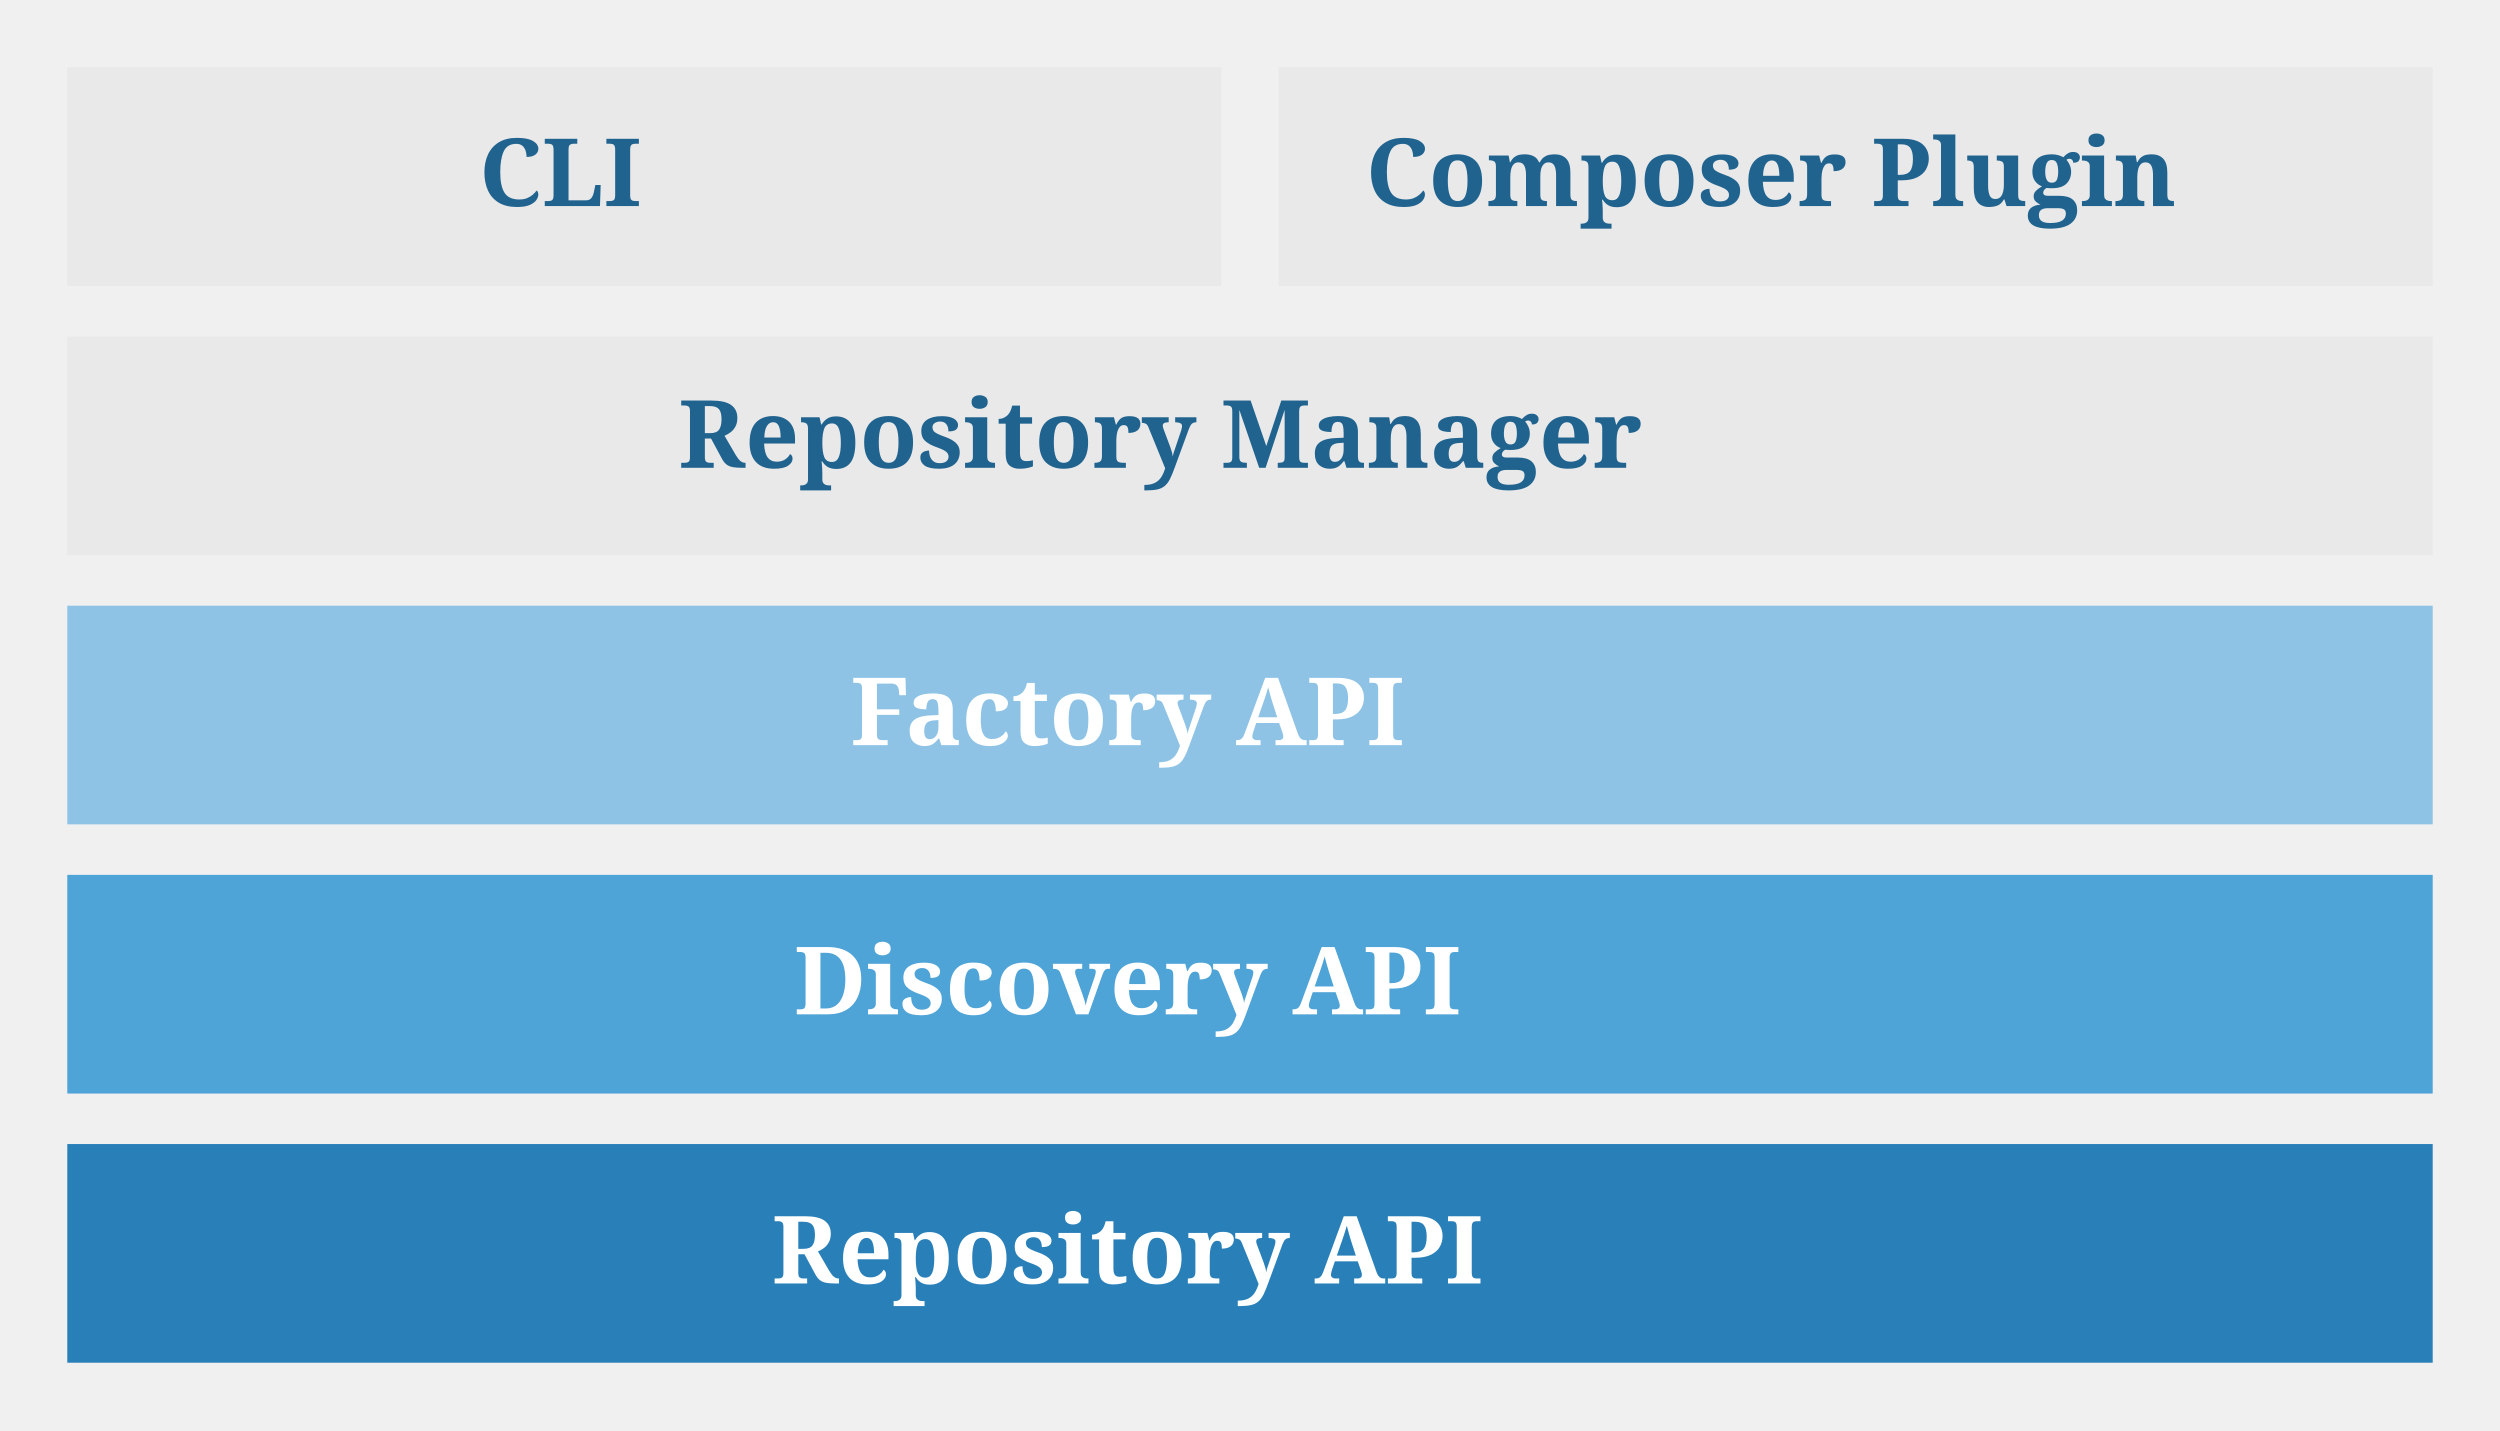
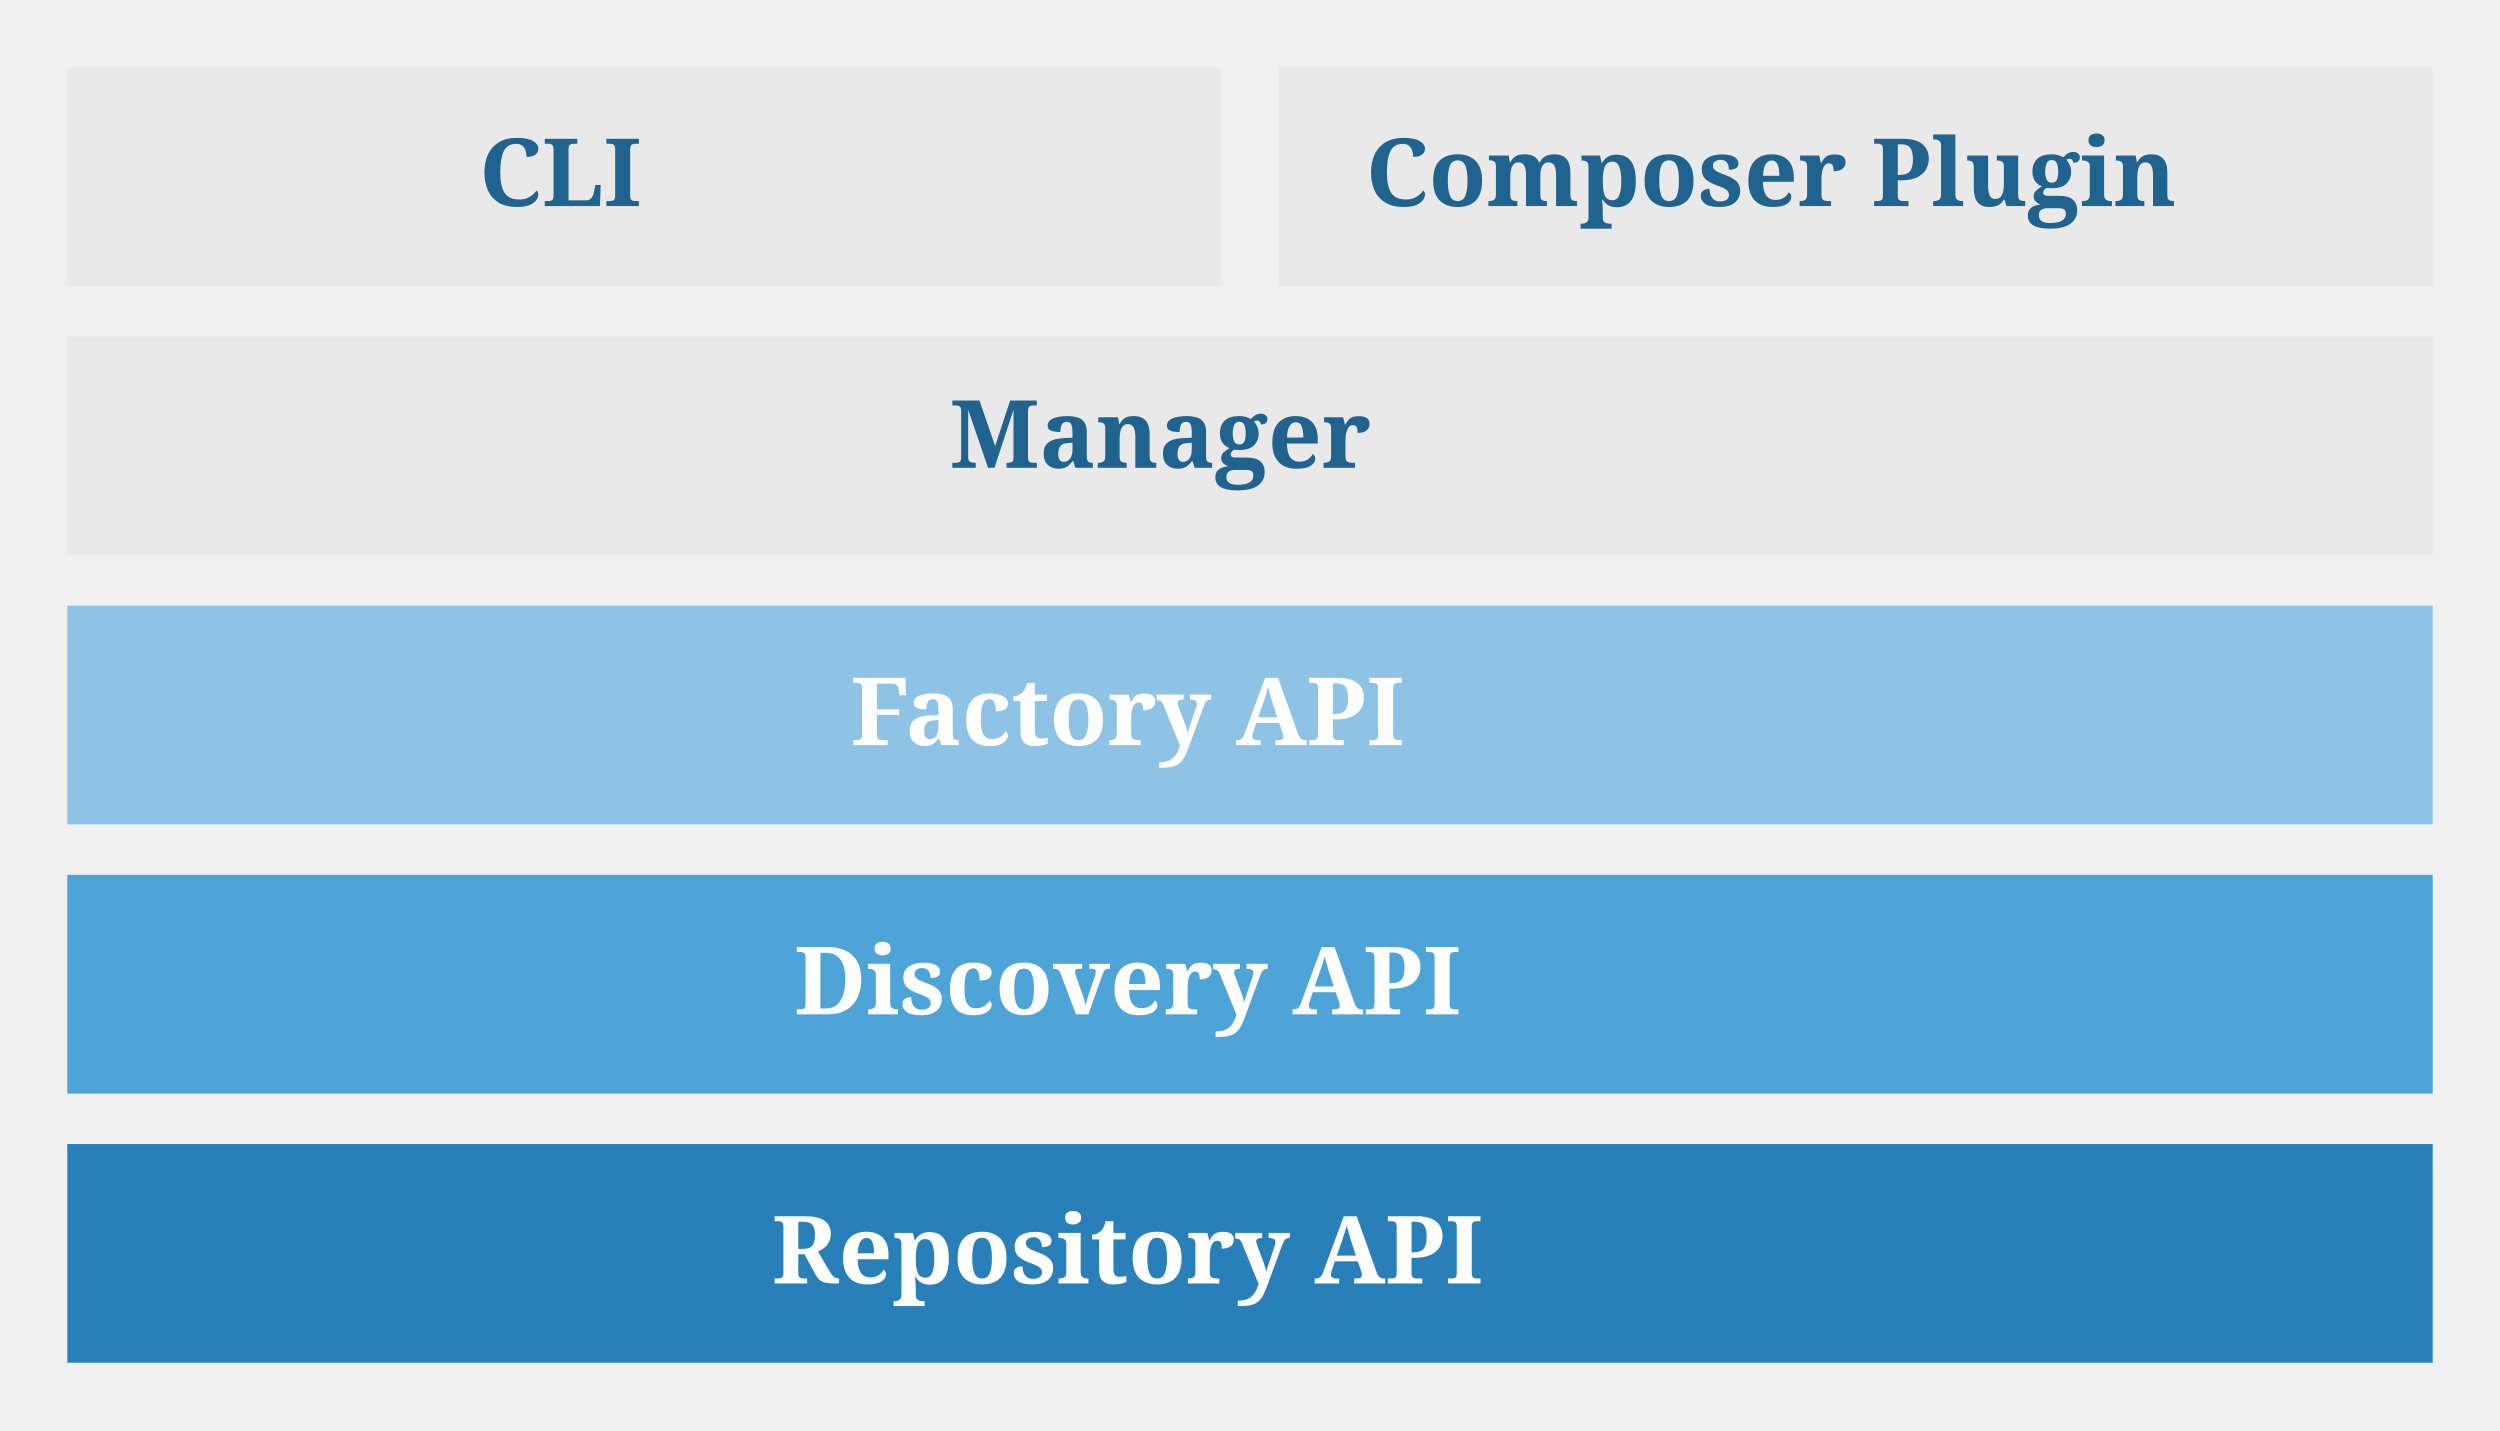
<svg xmlns="http://www.w3.org/2000/svg" width="742.99" height="424.995" id="svg2" version="1.1">
  <defs id="defs4" />
  <g id="layer1" transform="translate(33.15216,-784.6681)" style="display:inline">
    <g id="g3838" transform="translate(-11.31864,-0.5859264)">
      <path id="path3777" d="m -1.834,885.259 702.99,0 0,64.99 -702.99,0 z" style="fill:#e9e9e9;fill-opacity:1;stroke:#808080;stroke-width:0;stroke-linecap:butt;stroke-linejoin:miter;stroke-miterlimit:4;stroke-opacity:1;stroke-dasharray:none" />
      <text id="text3786" y="924.281" x="348.496" style="font-size:28px;font-style:normal;font-variant:normal;font-weight:bold;font-stretch:normal;line-height:125%;letter-spacing:0px;word-spacing:0px;fill:#20638f;fill-opacity:1;stroke:none;font-family:Cambria;-inkscape-font-specification:Cambria Bold" xml:space="preserve">
-         <tspan style="font-size:28px;font-style:normal;font-variant:normal;font-weight:bold;font-stretch:normal;text-align:center;text-anchor:middle;fill:#20638f;fill-opacity:1;font-family:Cambria;-inkscape-font-specification:Cambria Bold" y="924.281" x="348.496" id="tspan3788">Repository Manager</tspan>
+         <tspan style="font-size:28px;font-style:normal;font-variant:normal;font-weight:bold;font-stretch:normal;text-align:center;text-anchor:middle;fill:#20638f;fill-opacity:1;font-family:Cambria;-inkscape-font-specification:Cambria Bold" y="924.281" x="348.496" id="tspan3788">Manager</tspan>
      </text>
    </g>
    <g id="g3833" transform="translate(-11.31864,77.41419)">
      <path id="path3777-3" d="m -1.834,967.259 702.99,0 0,64.99 -702.99,0 z" style="fill:#4ea3d7;fill-opacity:1;stroke:#808080;stroke-width:0;stroke-linecap:butt;stroke-linejoin:miter;stroke-miterlimit:4;stroke-opacity:1;stroke-dasharray:none" />
      <text id="text3786-4" y="1008.701" x="349.679" style="font-size:40px;font-style:normal;font-weight:normal;line-height:125%;letter-spacing:0px;word-spacing:0px;fill:#ffffff;fill-opacity:1;stroke:none;font-family:Sans" xml:space="preserve">
        <tspan style="font-size:28px;font-style:normal;font-variant:normal;font-weight:bold;font-stretch:normal;text-align:center;text-anchor:middle;fill:#ffffff;fill-opacity:1;font-family:Cambria;-inkscape-font-specification:Cambria Bold" y="1008.701" x="349.679" id="tspan3788-6">Discovery API</tspan>
      </text>
    </g>
    <g id="g3843" transform="translate(-11.31371,1.414214)">
      <path id="path3808" d="m 341.162,868.254 0,-65 -343,0 0,65 z" style="fill:#e9e9e9;fill-opacity:1;stroke:#808080;stroke-width:0;stroke-linecap:butt;stroke-linejoin:miter;stroke-miterlimit:4;stroke-opacity:1;stroke-dasharray:none" />
      <text id="text3786-9" y="844.49" x="170.183" style="font-size:28px;font-style:normal;font-variant:normal;font-weight:bold;font-stretch:normal;line-height:125%;letter-spacing:0px;word-spacing:0px;fill:#20638f;fill-opacity:1;stroke:none;font-family:Cambria;-inkscape-font-specification:Cambria Bold" xml:space="preserve">
        <tspan style="font-size:28px;font-style:normal;font-variant:normal;font-weight:bold;font-stretch:normal;text-align:center;text-anchor:middle;fill:#20638f;fill-opacity:1;font-family:Cambria;-inkscape-font-specification:Cambria Bold" y="844.49" x="170.183" id="tspan3788-63">CLI</tspan>
      </text>
    </g>
    <g id="g3848" transform="translate(-11.32358,1.414214)">
      <path id="path3806" d="m 358.162,868.254 0,-65 343,0 0,65 z" style="fill:#e9e9e9;fill-opacity:1;stroke:#808080;stroke-width:0;stroke-linecap:butt;stroke-linejoin:miter;stroke-miterlimit:4;stroke-opacity:1;stroke-dasharray:none" />
      <text id="text3786-9-2" y="844.49" x="530.019" style="font-size:28px;font-style:normal;font-variant:normal;font-weight:bold;font-stretch:normal;line-height:125%;letter-spacing:0px;word-spacing:0px;fill:#20638f;fill-opacity:1;stroke:none;font-family:Cambria;-inkscape-font-specification:Cambria Bold" xml:space="preserve">
        <tspan style="font-size:28px;font-style:normal;font-variant:normal;font-weight:bold;font-stretch:normal;text-align:center;text-anchor:middle;fill:#20638f;fill-opacity:1;font-family:Cambria;-inkscape-font-specification:Cambria Bold" y="844.49" x="530.019" id="tspan3788-63-5">Composer Plugin</tspan>
      </text>
    </g>
    <g id="g3828" transform="translate(-13.58524,75.63009)">
      <path id="path3777-3-3" d="m 0.433,1049.043 702.99,0 0,64.99 -702.99,0 z" style="fill:#2980b9;fill-opacity:1;stroke:#808080;stroke-width:0;stroke-linecap:butt;stroke-linejoin:miter;stroke-miterlimit:4;stroke-opacity:1;stroke-dasharray:none" />
      <text id="text3786-4-7" y="1090.485" x="351.946" style="font-size:40px;font-style:normal;font-weight:normal;line-height:125%;letter-spacing:0px;word-spacing:0px;fill:#ffffff;fill-opacity:1;stroke:none;font-family:Sans" xml:space="preserve">
        <tspan style="font-size:28px;font-style:normal;font-variant:normal;font-weight:bold;font-stretch:normal;text-align:center;text-anchor:middle;fill:#ffffff;fill-opacity:1;font-family:Cambria;-inkscape-font-specification:Cambria Bold" y="1090.485" x="351.946" id="tspan3788-6-6">Repository API</tspan>
      </text>
    </g>
    <g style="display:inline" id="g3833-8" transform="translate(-11.31864,-2.585811)">
      <path id="path3777-3-8" d="m -1.834,967.259 702.99,0 0,64.99 -702.99,0 z" style="fill:#8ec3e6;fill-opacity:1;stroke:#808080;stroke-width:0;stroke-linecap:butt;stroke-linejoin:miter;stroke-miterlimit:4;stroke-opacity:1;stroke-dasharray:none" />
      <text id="text3786-4-76" y="1008.701" x="349.679" style="font-size:40px;font-style:normal;font-weight:normal;line-height:125%;letter-spacing:0px;word-spacing:0px;fill:#ffffff;fill-opacity:1;stroke:none;font-family:Sans" xml:space="preserve">
        <tspan style="font-size:28px;font-style:normal;font-variant:normal;font-weight:bold;font-stretch:normal;text-align:center;text-anchor:middle;fill:#ffffff;fill-opacity:1;font-family:Cambria;-inkscape-font-specification:Cambria Bold" y="1008.701" x="349.679" id="tspan3788-6-3">Factory API</tspan>
      </text>
    </g>
  </g>
</svg>
